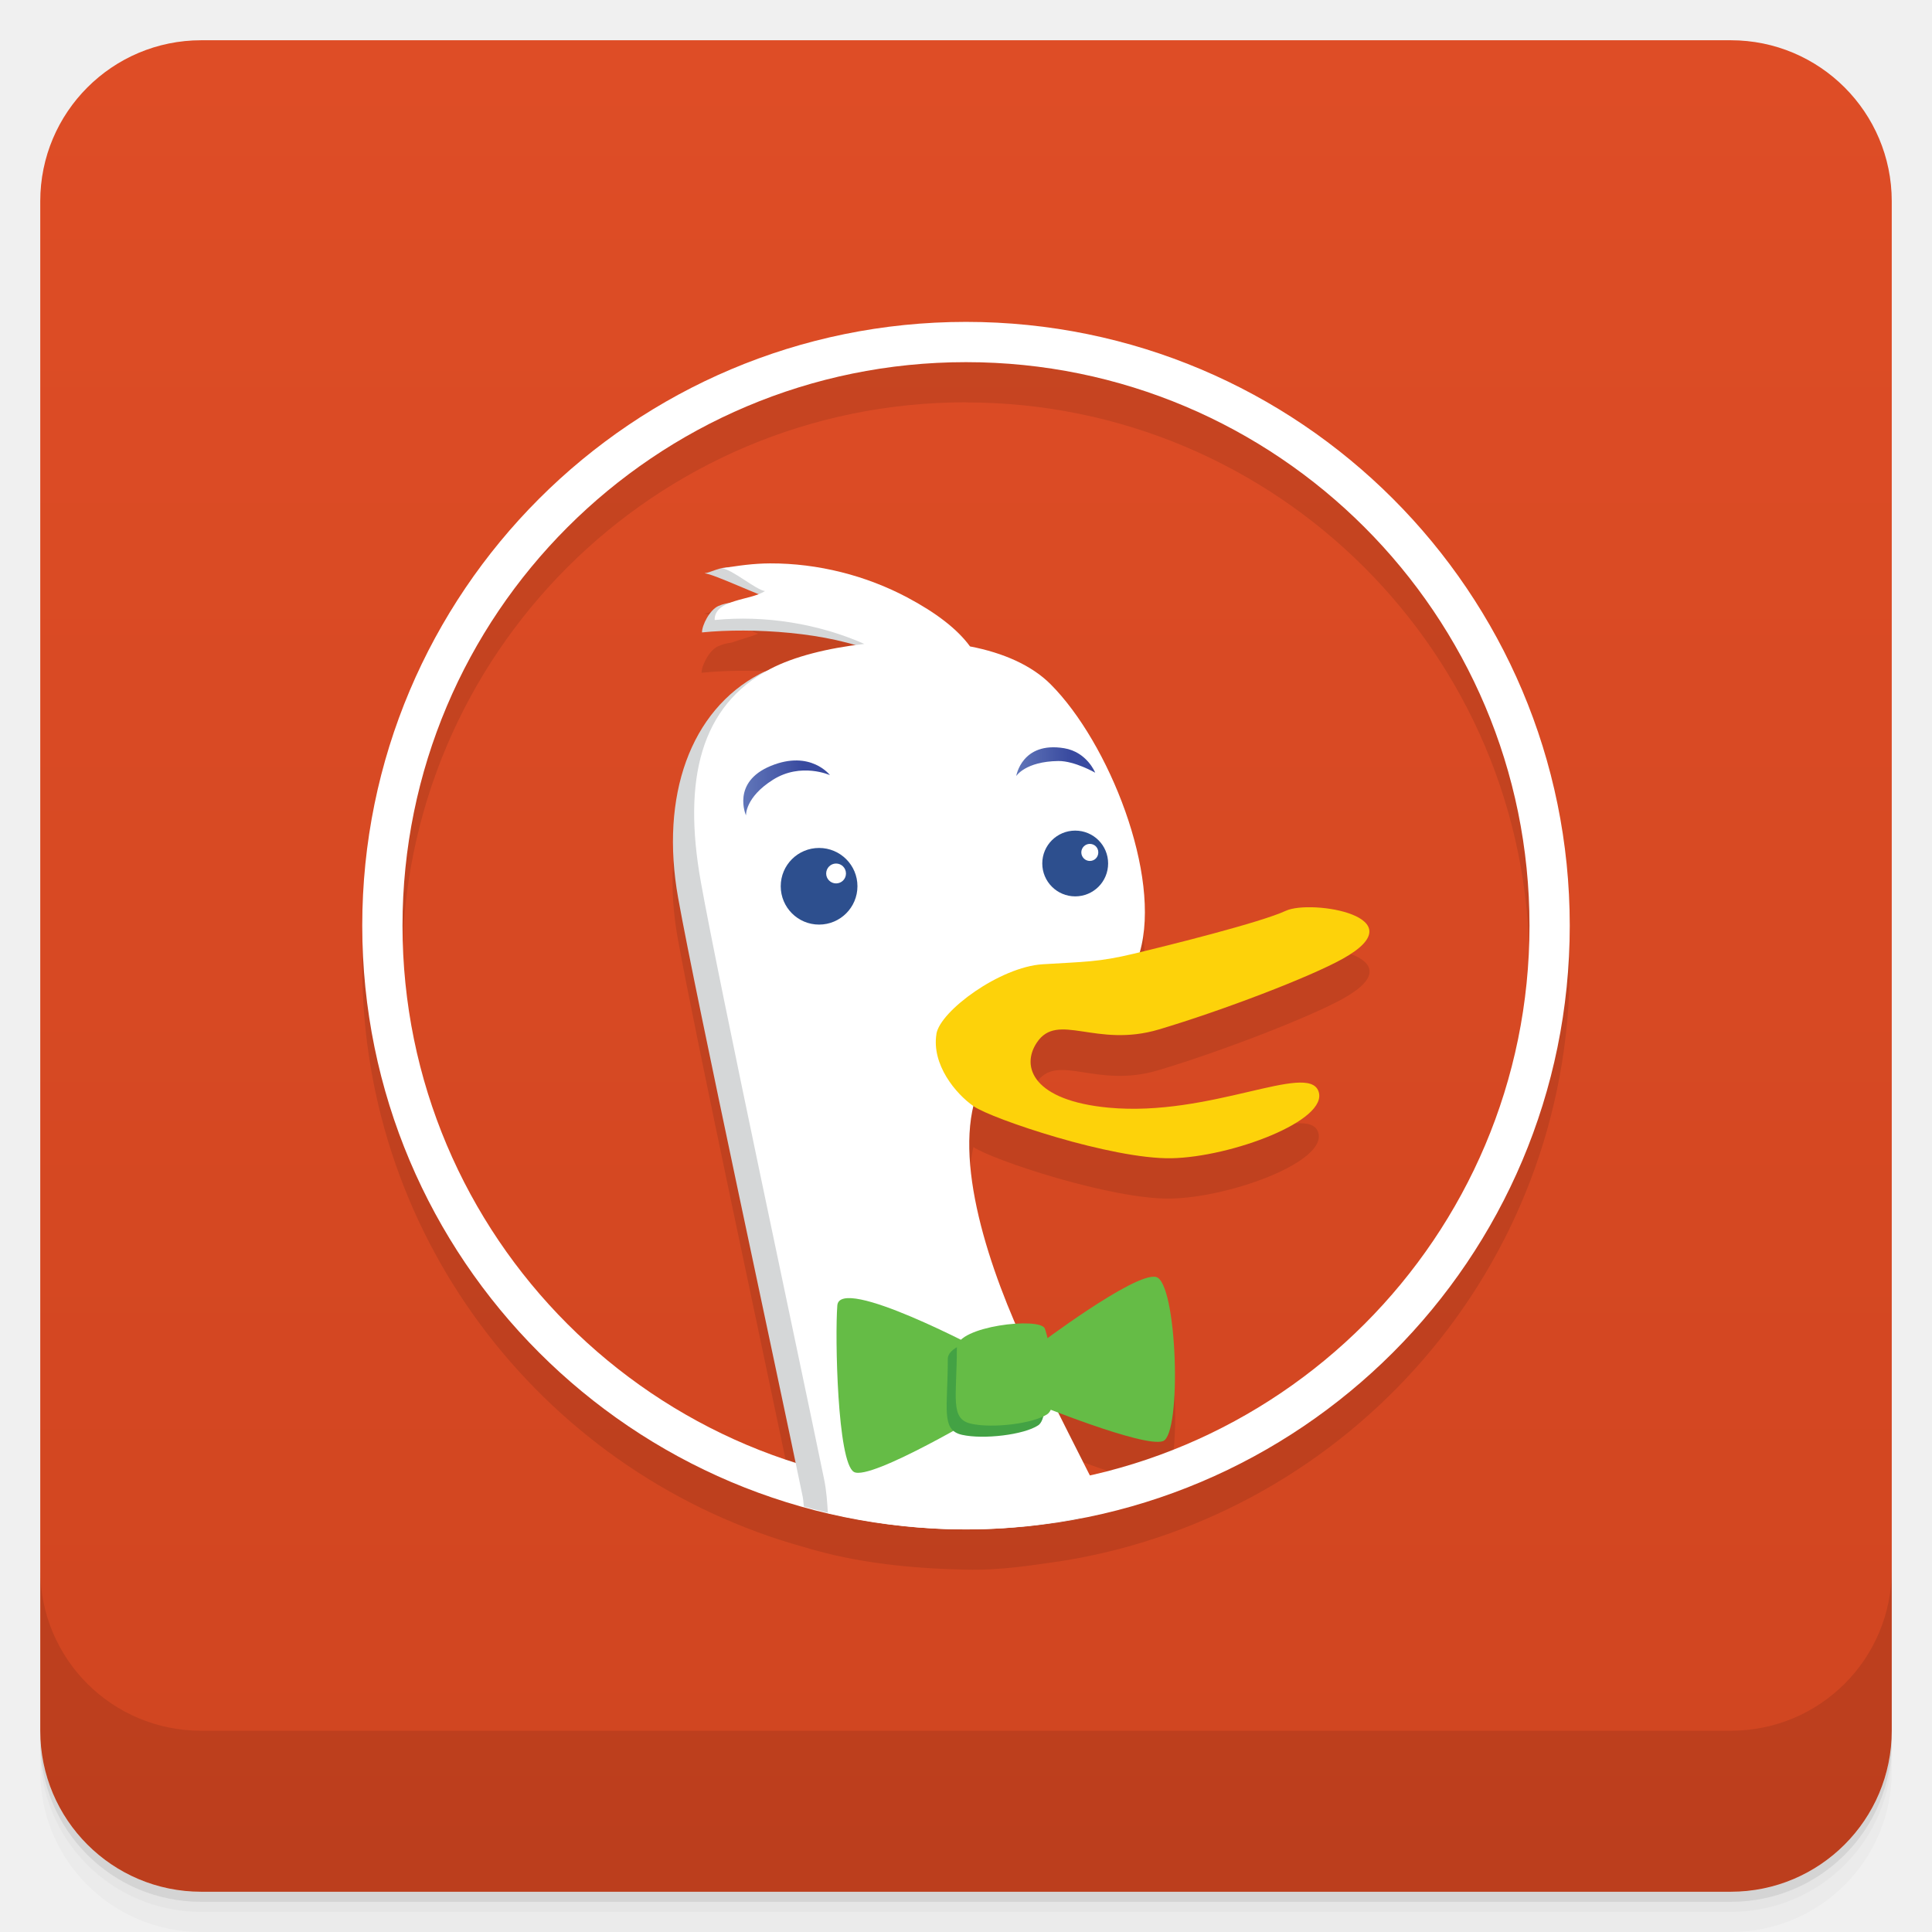
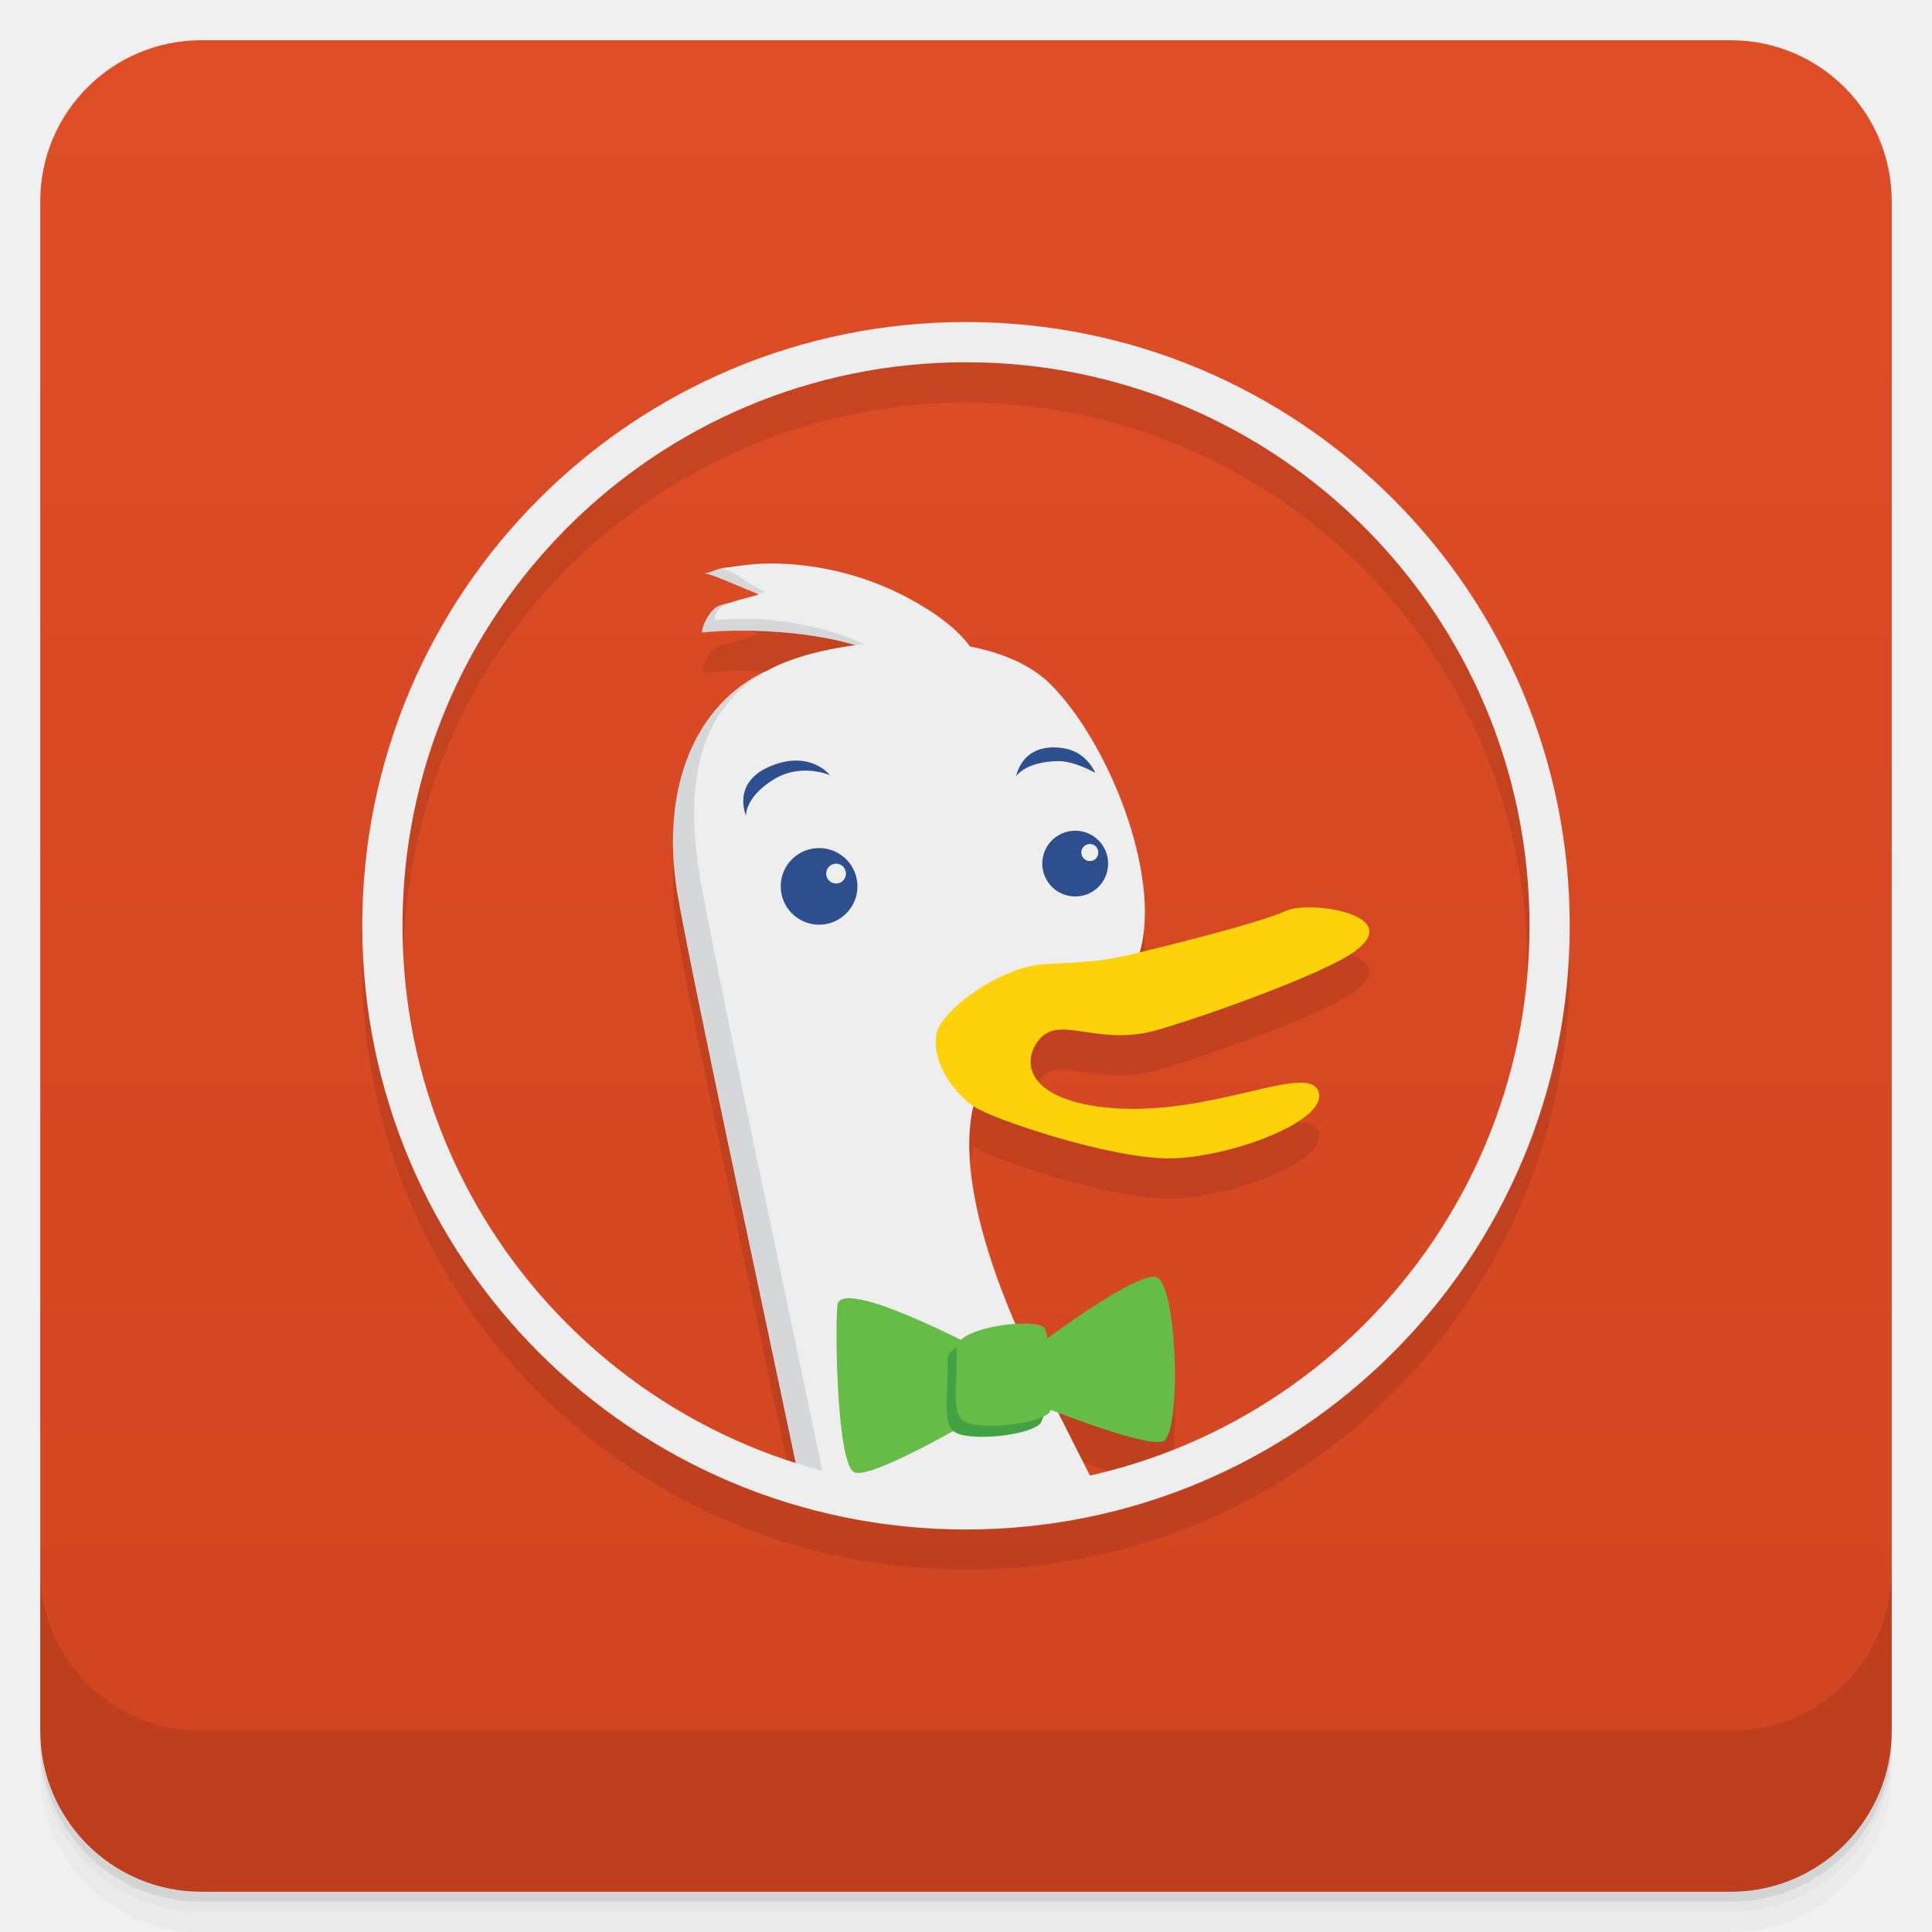
- <svg xmlns="http://www.w3.org/2000/svg" xmlns:xlink="http://www.w3.org/1999/xlink" width="48" height="48" version="1.1" viewBox="0 0 48 48">
+ <svg xmlns="http://www.w3.org/2000/svg" version="1.1" viewBox="0 0 48 48">
  <defs>
-     <linearGradient id="linearGradient4501" x1="-47" x2="-1" y1="2.8779e-15" y2="6.1232e-17" gradientUnits="userSpaceOnUse">
-       <stop style="stop-color:#d04520" offset="0" />
-       <stop style="stop-color:#de4d26" offset="1" />
+     <linearGradient id="bg" x1="0" y1="1" x2="0" y2="47" gradientUnits="userSpaceOnUse">
+       <stop offset="0" style="stop-color:#de4d26" />
+       <stop offset="1" style="stop-color:#d04520" />
    </linearGradient>
-     <linearGradient id="linearGradient5504" x1="255.51" x2="264.08" gradientTransform="matrix(.25142 0 0 -.25142 -45.775 -127.85)" gradientUnits="userSpaceOnUse" xlink:href="#linearGradient5501" />
-     <linearGradient id="linearGradient5501" x1="282.46" x2="290.27" gradientTransform="matrix(.25142 0 0 -.25142 -45.775 -127.85)" gradientUnits="userSpaceOnUse">
-       <stop style="stop-color:#6176b9" offset=".006" />
-       <stop style="stop-color:#394a9f" offset=".691" />
-     </linearGradient>
-     <linearGradient id="linearGradient6739" x1="282.46" x2="290.27" gradientTransform="matrix(.25142 0 0 -.25142 -45.775 -127.85)" gradientUnits="userSpaceOnUse" xlink:href="#linearGradient5501" />
  </defs>
-   <g transform="translate(0 3.949e-5)">
-     <path d="m1 43v0.25c0 2.216 1.784 4 4 4h38c2.216 0 4-1.784 4-4v-0.25c0 2.216-1.784 4-4 4h-38c-2.216 0-4-1.784-4-4zm0 0.5v0.5c0 2.216 1.784 4 4 4h38c2.216 0 4-1.784 4-4v-0.5c0 2.216-1.784 4-4 4h-38c-2.216 0-4-1.784-4-4z" style="opacity:.02" />
-     <path d="m1 43.25v0.25c0 2.216 1.784 4 4 4h38c2.216 0 4-1.784 4-4v-0.25c0 2.216-1.784 4-4 4h-38c-2.216 0-4-1.784-4-4z" style="opacity:.05" />
-     <path d="m1 43v0.25c0 2.216 1.784 4 4 4h38c2.216 0 4-1.784 4-4v-0.25c0 2.216-1.784 4-4 4h-38c-2.216 0-4-1.784-4-4z" style="opacity:.1" />
-   </g>
-   <rect transform="rotate(-90)" x="-47" y="1" width="46" height="46" rx="4" style="fill:url(#linearGradient4501)" />
-   <g transform="translate(0 3.949e-5)">
-     <g transform="translate(0 -1004.4)">
-       <path d="m1 1043.4v4c0 2.216 1.784 4 4 4h38c2.216 0 4-1.784 4-4v-4c0 2.216-1.784 4-4 4h-38c-2.216 0-4-1.784-4-4z" style="opacity:.1" />
-     </g>
-   </g>
-   <path d="m24 8.997c-8.284 0-15 6.716-15 15 0 6.89 4.64 12.678 10.969 14.438 1.318 0.402 2.687 0.534 4.03 0.563 0.875 0.019 1.626-0.107 2.406-0.219 7.139-1.153 12.594-7.317 12.594-14.781 0-8.284-6.716-15-15-15m0 1c7.732 0 14 6.268 14 14 0 6.676-4.685 12.255-10.938 13.656-0.296-0.584-0.538-1.077-0.781-1.563 0.757 0.296 2.255 0.856 2.625 0.719 0.473-0.18 0.343-3.974-0.188-4.094-0.475-0.105-2.267 1.218-2.688 1.531-0.022-0.089-0.045-0.207-0.063-0.25-0.042-0.104-0.366-0.112-0.719-0.094-0.783-1.809-1.407-3.91-1.063-5.406 0.447 0.312 3.425 1.309 4.906 1.281 1.484-0.029 3.924-0.928 3.656-1.656-0.266-0.728-2.695 0.64-5.219 0.406-1.869-0.174-2.195-1.014-1.781-1.625 0.52-0.769 1.468 0.155 3.03-0.313 1.566-0.467 3.781-1.326 4.594-1.781 1.878-1.047-0.808-1.478-1.438-1.188-0.604 0.279-2.678 0.803-3.625 1.031 0.544-1.904-0.769-5.206-2.219-6.656-0.472-0.472-1.181-0.781-2-0.938-0.315-0.432-0.843-0.837-1.563-1.219-1.017-0.54-2.213-0.848-3.406-0.844-0.398 2e-3 -0.798 0.054-1.188 0.125-0.166 0.039-0.295 0.102-0.438 0.125 0.201 0.018 0.919 0.338 1.344 0.5-0.197 0.079-0.432 0.139-0.656 0.219-0.125 0.015-0.236 0.045-0.344 0.094-0.217 0.098-0.408 0.479-0.406 0.656 1.08-0.109 2.693-0.048 3.844 0.313-0.83 0.11-1.607 0.304-2.156 0.594-0.048 0.025-0.079 0.067-0.125 0.094-0.036 0.016-0.093 0.014-0.125 0.031-1.722 0.907-2.485 3.02-2.031 5.563 0.429 2.393 2.172 10.508 2.906 14.03-5.65-1.802-9.75-7.096-9.75-13.344 0-7.732 6.268-14 14-14" style="opacity:.1" />
-   <g transform="translate(0 -1.0028)">
-     <path d="m24 9c-8.284 0-15 6.716-15 15s6.716 15 15 15 15-6.716 15-15-6.716-15-15-15zm0 1c7.732 0 14 6.268 14 14s-6.268 14-14 14-14-6.268-14-14 6.268-14 14-14z" style="fill:#fff" />
-     <path d="m18.16 15.09c-0.317 8e-3 -0.456 0.123-0.656 0.156 0.249 0.022 1.426 0.591 1.656 0.625-0.23 0.156-0.881-6e-3 -1.313 0.188-0.217 0.098-0.408 0.479-0.406 0.656 1.234-0.125 3.175-7e-3 4.313 0.5-0.906 0.103-2.283 0.22-2.875 0.531-1.722 0.907-2.485 3.02-2.031 5.563 0.454 2.533 2.459 11.788 3.094 14.875 0.018 0.085 0.018 0.167 0.031 0.25 1.281 0.356 2.636 0.563 4.03 0.563 0.981 0 1.946-0.101 2.875-0.281-0.631-1.228-1.314-2.504-1.688-3.25-0.997-1.994-1.986-4.812-1.531-6.625 0.082-0.33-0.866-2.853-0.594-3.03 2.116-1.38 2.653 0.15 3.5-0.469 0.437-0.32 1.036 0.28 1.188-0.25 0.543-1.903-0.739-5.206-2.188-6.656-0.474-0.472-1.212-0.78-2.031-0.938-0.315-0.431-0.811-0.837-1.531-1.219-0.802-0.427-2.565-1.01-3.469-1.156-0.157-0.026-0.269-0.034-0.375-0.031z" style="fill:#d5d7d8" />
-     <path d="m19.13 15c-0.398 2e-3 -0.798 0.054-1.188 0.125 0.249 0.023 0.833 0.528 1.063 0.563-0.347 0.235-1.256 0.196-1.25 0.719 1.236-0.124 2.58 0.088 3.719 0.594-0.906 0.103-1.751 0.312-2.344 0.625-1.723 0.906-2.172 2.741-1.719 5.281 0.454 2.538 2.43 11.762 3.063 14.844 0.06 0.289 0.078 0.574 0.094 0.844 1.102 0.258 2.257 0.406 3.438 0.406 1.215 0 2.4-0.165 3.531-0.438-0.683-1.338-1.379-2.727-1.781-3.531-0.998-1.995-2.02-4.781-1.563-6.594 0.084-0.329 0.101-1.696 0.375-1.875 2.114-1.381 1.964-0.037 2.813-0.656 0.437-0.319 0.785-0.72 0.938-1.25 0.544-1.904-0.769-5.206-2.219-6.656-0.472-0.472-1.181-0.781-2-0.938-0.315-0.432-0.843-0.837-1.563-1.219-1.017-0.54-2.213-0.848-3.406-0.844z" style="fill:#fff" />
+   <path d="m1 43v0.25c0 2.216 1.784 4 4 4h38c2.216 0 4-1.784 4-4v-0.25c0 2.216-1.784 4-4 4h-38c-2.216 0-4-1.784-4-4zm0 0.5v0.5c0 2.216 1.784 4 4 4h38c2.216 0 4-1.784 4-4v-0.5c0 2.216-1.784 4-4 4h-38c-2.216 0-4-1.784-4-4z" style="opacity:.02" />
+   <path d="m1 43.25v0.25c0 2.216 1.784 4 4 4h38c2.216 0 4-1.784 4-4v-0.25c0 2.216-1.784 4-4 4h-38c-2.216 0-4-1.784-4-4z" style="opacity:.05" />
+   <path d="m1 43v0.25c0 2.216 1.784 4 4 4h38c2.216 0 4-1.784 4-4v-0.25c0 2.216-1.784 4-4 4h-38c-2.216 0-4-1.784-4-4z" style="opacity:.1" />
+   <rect x="1" y="1" width="46" height="46" rx="4" style="fill:url(#bg)" />
+   <path d="m1 39v4c0 2.216 1.784 4 4 4h38c2.216 0 4-1.784 4-4v-4c0 2.216-1.784 4-4 4h-38c-2.216 0-4-1.784-4-4z" style="opacity:.1" />
+   <path d="m24 9a15 15 0 0 0 0 30 15 15 0 0 0 0 -30zm0 1a14 14 0 0 1 3.072 27.646c-0.269-0.532-0.524-1.038-0.785-1.558 0.76 0.297 2.239 0.855 2.608 0.719 0.473-0.179 0.355-3.958-0.176-4.078-0.48-0.107-2.298 1.233-2.698 1.531-0.022-0.092-0.047-0.206-0.064-0.25-0.042-0.105-0.352-0.123-0.707-0.104-0.786-1.813-1.417-3.926-1.062-5.422l0.001 0.002c0.447 0.312 3.435 1.321 4.916 1.293 1.483-0.029 3.921-0.938 3.653-1.666-0.266-0.727-2.685 0.644-5.209 0.41-1.869-0.173-2.199-1.012-1.785-1.623 0.518-0.769 1.465 0.146 3.029-0.322 1.569-0.467 3.755-1.301 4.568-1.756 1.878-1.047-0.786-1.482-1.416-1.191-0.604 0.28-2.683 0.801-3.629 1.029 0.001-0.001 0.002-0.003 0.002-0.004 0.544-1.904-0.768-5.204-2.218-6.654-0.472-0.472-1.181-0.782-2-0.94-0.315-0.432-0.843-0.836-1.563-1.218-1.017-0.54-2.213-0.848-3.406-0.844-0.325 0.002-0.652 0.04-0.973 0.092l0.002-0.002c-0.032 0.001-0.046 0.011-0.074 0.014-0.048 0.008-0.097 0.012-0.145 0.021 0.003 0 0.008 0.004 0.01 0.004-0.169 0.038-0.303 0.093-0.447 0.117 0.201 0.018 0.92 0.343 1.344 0.504-0.201 0.081-0.449 0.144-0.676 0.227-0.114 0.015-0.225 0.037-0.324 0.082-0.217 0.098-0.409 0.479-0.407 0.656 1.074-0.109 2.683-0.033 3.832 0.322-0.825 0.11-1.595 0.301-2.142 0.59-0.038 0.02-0.067 0.047-0.104 0.068-0.044 0.019-0.11 0.031-0.148 0.051-1.722 0.907-2.485 3.02-2.031 5.563 0.429 2.393 2.181 10.505 2.916 14.029a14 14 0 0 1 4.236 -27.338z" style="opacity:.1" />
+   <g transform="translate(0 -1)">
+     <path d="m18.16 15.09c-.317.008-.456.123-.656.156.249.022 1.426.591 1.656.625-.230.156-.881-.006-1.313.188-.217.098-.408.479-.406.656 1.234-.125 3.175-.007 4.313 0.5-.906.103-2.283.220-2.875.531-1.722.907-2.485 3.02-2.031 5.563.454 2.533 2.459 11.788 3.094 14.875l1.123-.187s7.935-22.997-2.906-22.905z" style="fill:#d5d7d8" />
+     <path d="m24 9a15 15 0 0 0 0 30 15 15 0 0 0 0-30zm0 1a 14 14 0 0 1 0 28 14 14 0 0 1 0-28z" style="fill:#eee" />
+     <path d="m19.13 15c-0.398 0.002-0.798 0.054-1.188 0.125 0.249 0.023 0.833 0.528 1.063 0.563-0.347 0.235-1.256 0.196-1.25 0.719 1.236-0.124 2.58 0.088 3.719 0.594-0.906 0.103-1.751 0.312-2.344 0.625-1.723 0.906-2.172 2.741-1.719 5.281 0.454 2.538 2.43 11.762 3.063 14.844 1.874 0.621 6.473 0.395 6.807 0.309-0.515-1.013-1.071-2.123-1.525-3.028-0.998-1.995-2.02-4.781-1.563-6.594 0.161-3.281 3.202-2.315 4.126-3.781 0.544-1.904-0.769-5.206-2.219-6.656-0.472-0.472-1.181-0.781-2-0.938-0.315-0.432-0.843-0.837-1.563-1.219-1.017-0.54-2.213-0.848-3.406-0.844z" style="fill:#eee" />
    <path d="m20.35 22.07c-0.527 0-0.953 0.425-0.953 0.951s0.426 0.953 0.953 0.953c0.526 0 0.953-0.427 0.953-0.953s-0.428-0.951-0.953-0.951zm0.422 0.387c0.137 0 0.246 0.111 0.246 0.248s-0.11 0.246-0.246 0.246c-0.135 0-0.246-0.11-0.246-0.246 0-0.137 0.111-0.248 0.246-0.248z" style="fill:#2d4f8e" />
    <path d="m26.713 21.639c-0.451 0-0.818 0.365-0.818 0.816 0 0.453 0.368 0.818 0.818 0.818 0.453 0 0.818-0.365 0.818-0.818 0-0.451-0.365-0.816-0.818-0.816zm0.363 0.33c0.12 0 0.211 0.094 0.211 0.211 0 0.118-0.091 0.213-0.211 0.213-0.115 0-0.211-0.095-0.211-0.213 0-0.116 0.095-0.211 0.211-0.211z" style="fill:#2d4f8e" />
-     <path d="m20.62 20.261s-0.718-0.325-1.415 0.114c-0.696 0.438-0.671 0.886-0.671 0.886s-0.37-0.825 0.617-1.23c0.988-0.405 1.469 0.23 1.469 0.23z" style="fill:url(#linearGradient5504)" />
-     <path d="m27.21 20.2s-0.516-0.295-0.916-0.29c-0.822 0.011-1.046 0.374-1.046 0.374s0.138-0.866 1.19-0.692c0.57 0.095 0.772 0.608 0.772 0.608z" style="fill:url(#linearGradient6739)" />
+     <path d="m20.62 20.261s-0.718-0.325-1.415 0.114c-0.696 0.438-0.671 0.886-0.671 0.886s-0.37-0.825 0.617-1.23c0.988-0.405 1.469 0.23 1.469 0.23z" style="fill:#2d4f8e" />
+     <path d="m27.21 20.2s-0.516-0.295-0.916-0.29c-0.822 0.011-1.046 0.374-1.046 0.374s0.138-0.866 1.19-0.692c0.57 0.095 0.772 0.608 0.772 0.608z" style="fill:#2d4f8e" />
    <path d="m23.264 26.692c0.095-0.576 1.584-1.666 2.637-1.732 1.056-0.066 1.385-0.052 2.265-0.262 0.882-0.211 3.152-0.776 3.78-1.067 0.63-0.291 3.294 0.144 1.416 1.191-0.813 0.455-3 1.29-4.569 1.757-1.564 0.468-2.512-0.447-3.03 0.322-0.414 0.611-0.084 1.449 1.785 1.622 2.524 0.234 4.943-1.136 5.209-0.409 0.268 0.728-2.169 1.636-3.652 1.665-1.481 0.028-4.469-0.98-4.916-1.292-0.449-0.312-1.047-1.038-0.923-1.797z" style="fill:#fdd20a" />
    <path d="m24.406 34.561s-3.545-1.891-3.603-1.124c-0.06 0.768 0 3.899 0.413 4.136 0.414 0.236 3.368-1.536 3.368-1.536l-0.178-1.477" style="fill:#65bc46" />
    <path d="m25.764 34.441s2.422-1.832 2.955-1.713c0.531 0.12 0.649 3.9 0.176 4.079-0.473 0.175-3.245-0.959-3.245-0.959l0.114-1.406z" style="fill:#65bc46" />
    <path d="m23.548 34.761c0 1.24-0.178 1.772 0.355 1.89 0.531 0.119 1.535 0 1.89-0.236s0.058-1.831-0.059-2.128c-0.119-0.294-2.186-0.057-2.186 0.474z" style="fill:#43a244" />
    <path d="m23.773 34.485c0 1.24-0.178 1.773 0.355 1.89 0.53 0.119 1.535 0 1.89-0.236 0.355-0.237 0.058-1.83-0.06-2.129-0.118-0.295-2.185-0.057-2.185 0.474z" style="fill:#65bc46" />
  </g>
</svg>
